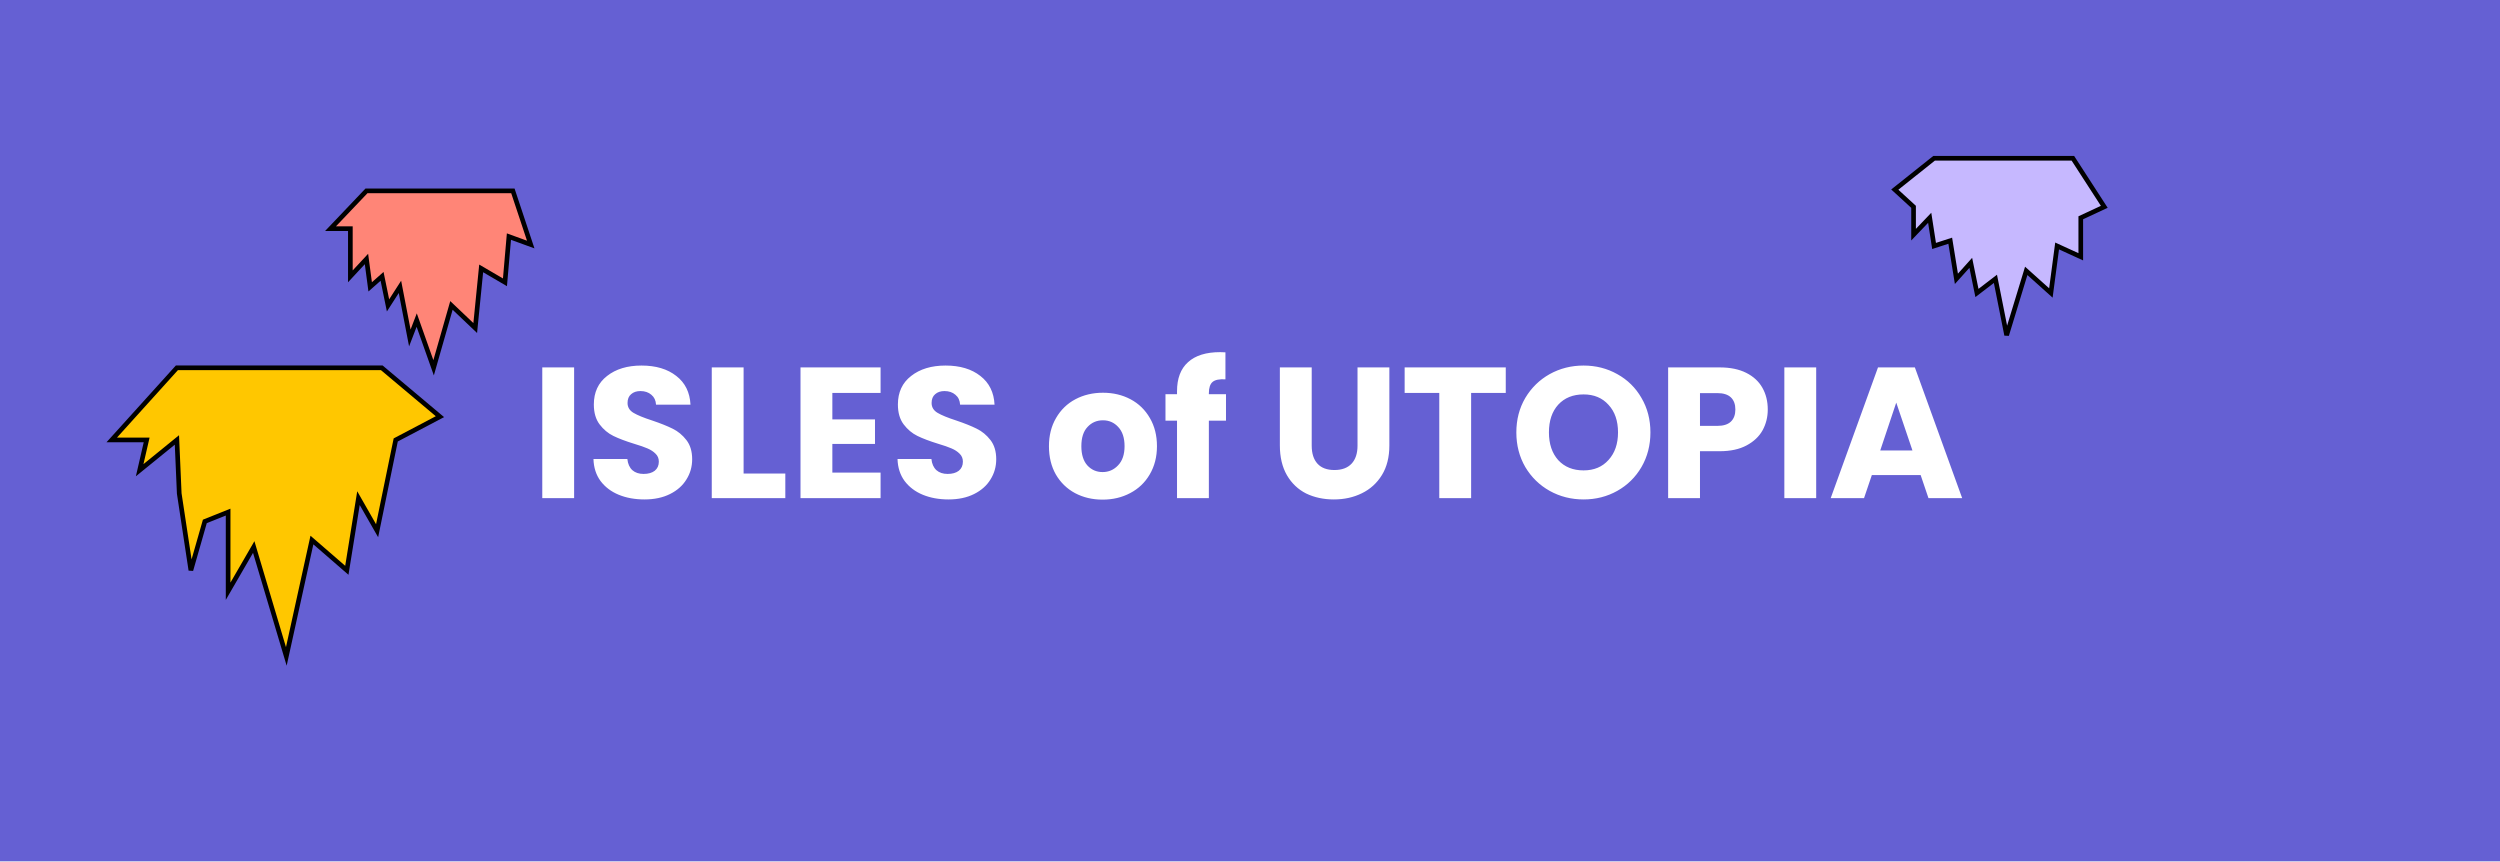
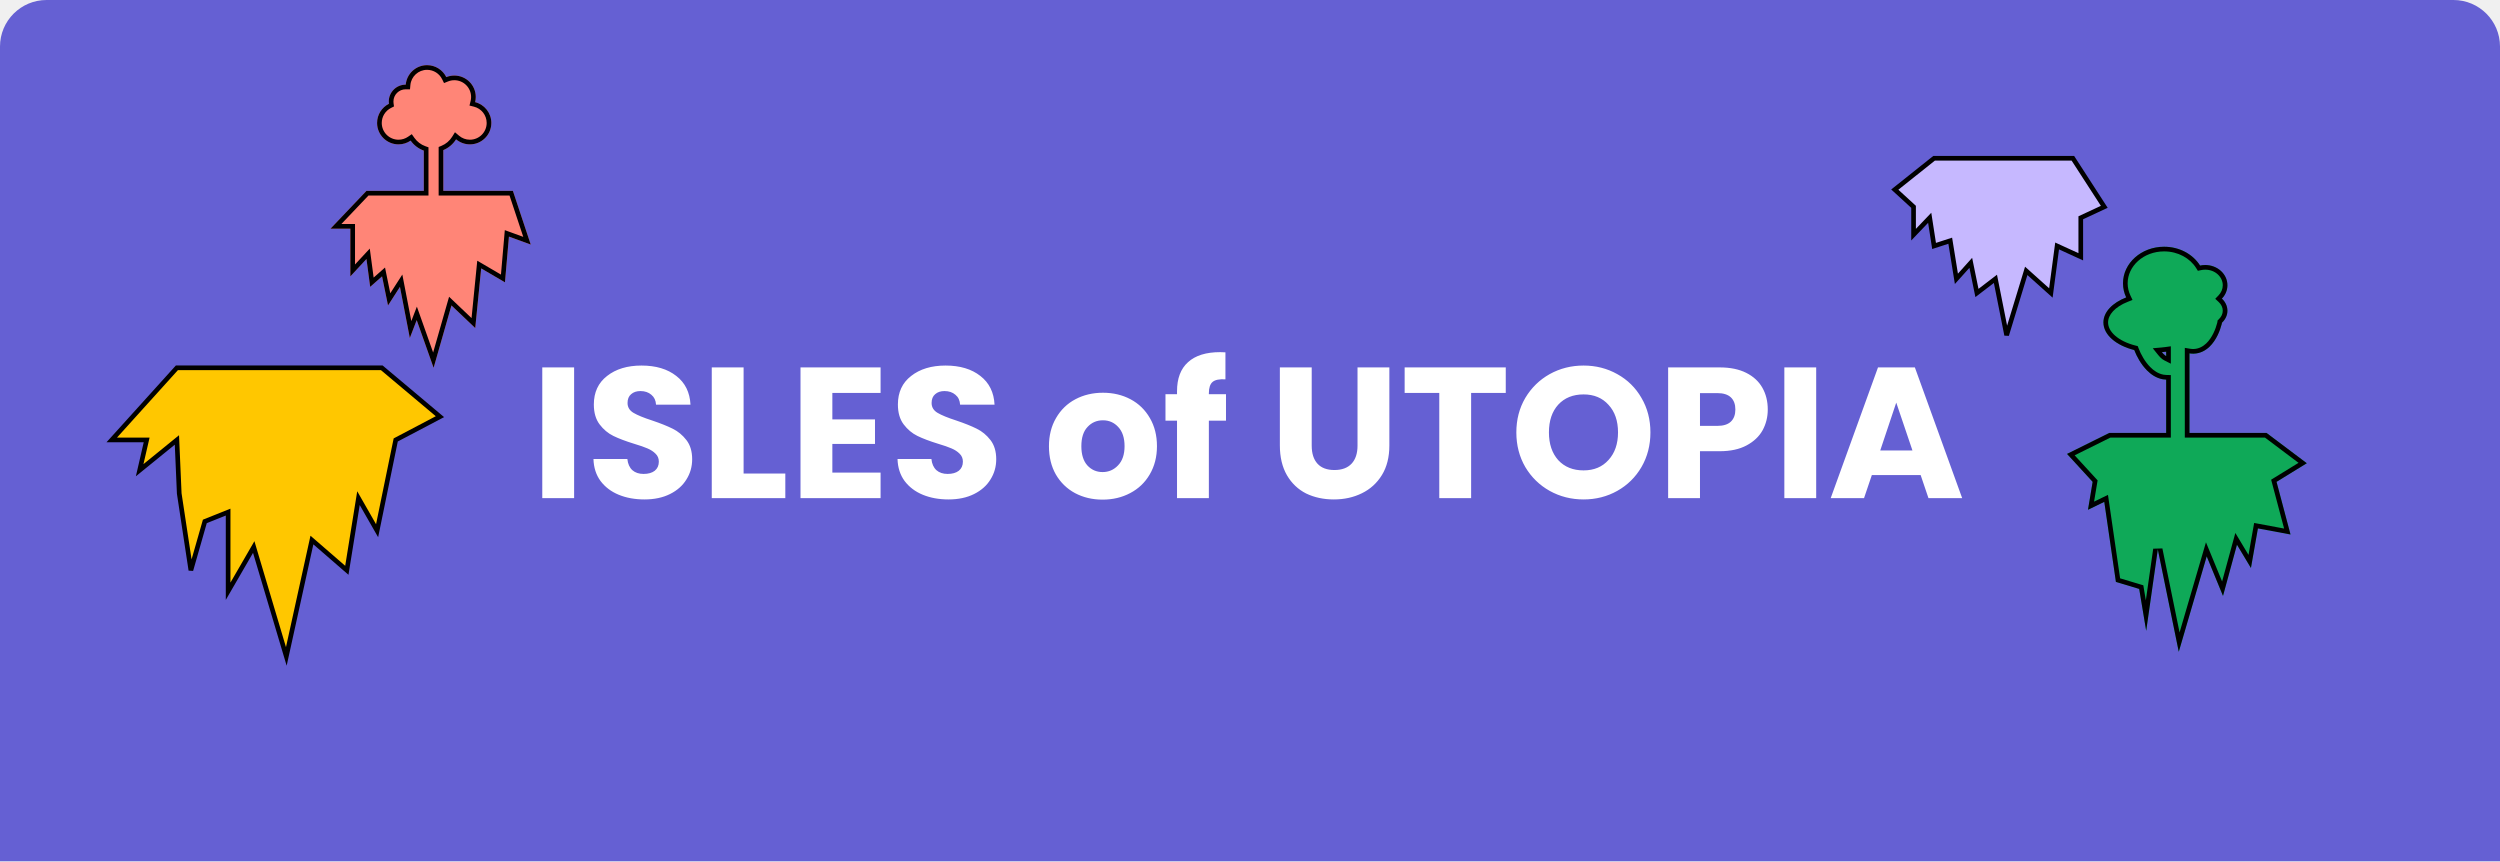
<svg xmlns="http://www.w3.org/2000/svg" width="537" height="185" viewBox="0 0 537 185" fill="none">
-   <rect width="537" height="185" fill="#6560D3" />
+   <path d="M0 10C0 4.477 4.477 0 10 0H527C532.523 0 537 4.477 537 10V185H0V10Z" fill="#6560D3" />
  <path d="M82 79H38L24 94.5H31.5L30 101L38 94.5L38.5 106L41 122.5L44 112L49 110V127L54.5 117.5L61.5 141L67 116L74.5 122.5L77 107L81 114L85 94.5L94.5 89.5L82 79Z" fill="#FFC700" stroke="black" />
  <path d="M445.255 34H415.439L407 40.726L411.034 44.425V50.409L414.5 46.779L415.439 52.832L418.912 51.705L420.235 59.894L423.324 56.455L424.647 62.932L428.618 59.894L431.025 72L435.235 58.182L440.529 62.932L441.867 52.832L446.949 55.159V46.779L452 44.425L445.255 34Z" fill="#C6B8FF" stroke="black" />
-   <path d="M110.168 41H78.718L71 49.112H75.257V59.36L78.718 55.63L79.515 61.615L82.069 59.36L83.347 65.605L85.911 61.615L88.03 72.596L89.508 68.753L93.139 79L96.97 65.605L102.079 70.461L103.356 57.652L108.465 60.64L109.317 50.82L114 52.528L110.168 41Z" fill="#FF8577" stroke="black" />
  <path d="M123.32 78.92V107H116.48V78.92H123.32ZM138.437 107.28C136.384 107.28 134.544 106.947 132.917 106.28C131.29 105.613 129.984 104.627 128.997 103.32C128.037 102.013 127.53 100.44 127.477 98.6H134.757C134.864 99.64 135.224 100.44 135.837 101C136.45 101.533 137.25 101.8 138.237 101.8C139.25 101.8 140.05 101.573 140.637 101.12C141.224 100.64 141.517 99.987 141.517 99.16C141.517 98.467 141.277 97.893 140.797 97.44C140.344 96.987 139.77 96.613 139.077 96.32C138.41 96.027 137.45 95.693 136.197 95.32C134.384 94.76 132.904 94.2 131.757 93.64C130.61 93.08 129.624 92.253 128.797 91.16C127.97 90.067 127.557 88.64 127.557 86.88C127.557 84.267 128.504 82.227 130.397 80.76C132.29 79.267 134.757 78.52 137.797 78.52C140.89 78.52 143.384 79.267 145.277 80.76C147.17 82.227 148.184 84.28 148.317 86.92H140.917C140.864 86.013 140.53 85.307 139.917 84.8C139.304 84.267 138.517 84 137.557 84C136.73 84 136.064 84.227 135.557 84.68C135.05 85.107 134.797 85.733 134.797 86.56C134.797 87.467 135.224 88.173 136.077 88.68C136.93 89.187 138.264 89.733 140.077 90.32C141.89 90.933 143.357 91.52 144.477 92.08C145.624 92.64 146.61 93.453 147.437 94.52C148.264 95.587 148.677 96.96 148.677 98.64C148.677 100.24 148.264 101.693 147.437 103C146.637 104.307 145.464 105.347 143.917 106.12C142.37 106.893 140.544 107.28 138.437 107.28ZM159.726 101.72H168.686V107H152.886V78.92H159.726V101.72ZM178.789 84.4V90.08H187.949V95.36H178.789V101.52H189.149V107H171.949V78.92H189.149V84.4H178.789ZM203.749 107.28C201.696 107.28 199.856 106.947 198.229 106.28C196.603 105.613 195.296 104.627 194.309 103.32C193.349 102.013 192.843 100.44 192.789 98.6H200.069C200.176 99.64 200.536 100.44 201.149 101C201.763 101.533 202.563 101.8 203.549 101.8C204.563 101.8 205.363 101.573 205.949 101.12C206.536 100.64 206.829 99.987 206.829 99.16C206.829 98.467 206.589 97.893 206.109 97.44C205.656 96.987 205.083 96.613 204.389 96.32C203.723 96.027 202.763 95.693 201.509 95.32C199.696 94.76 198.216 94.2 197.069 93.64C195.923 93.08 194.936 92.253 194.109 91.16C193.283 90.067 192.869 88.64 192.869 86.88C192.869 84.267 193.816 82.227 195.709 80.76C197.603 79.267 200.069 78.52 203.109 78.52C206.203 78.52 208.696 79.267 210.589 80.76C212.483 82.227 213.496 84.28 213.629 86.92H206.229C206.176 86.013 205.843 85.307 205.229 84.8C204.616 84.267 203.829 84 202.869 84C202.043 84 201.376 84.227 200.869 84.68C200.363 85.107 200.109 85.733 200.109 86.56C200.109 87.467 200.536 88.173 201.389 88.68C202.243 89.187 203.576 89.733 205.389 90.32C207.203 90.933 208.669 91.52 209.789 92.08C210.936 92.64 211.923 93.453 212.749 94.52C213.576 95.587 213.989 96.96 213.989 98.64C213.989 100.24 213.576 101.693 212.749 103C211.949 104.307 210.776 105.347 209.229 106.12C207.683 106.893 205.856 107.28 203.749 107.28ZM236.835 107.32C234.649 107.32 232.675 106.853 230.915 105.92C229.182 104.987 227.809 103.653 226.795 101.92C225.809 100.187 225.315 98.16 225.315 95.84C225.315 93.547 225.822 91.533 226.835 89.8C227.849 88.04 229.235 86.693 230.995 85.76C232.755 84.827 234.729 84.36 236.915 84.36C239.102 84.36 241.075 84.827 242.835 85.76C244.595 86.693 245.982 88.04 246.995 89.8C248.009 91.533 248.515 93.547 248.515 95.84C248.515 98.133 247.995 100.16 246.955 101.92C245.942 103.653 244.542 104.987 242.755 105.92C240.995 106.853 239.022 107.32 236.835 107.32ZM236.835 101.4C238.142 101.4 239.249 100.92 240.155 99.96C241.089 99 241.555 97.627 241.555 95.84C241.555 94.053 241.102 92.68 240.195 91.72C239.315 90.76 238.222 90.28 236.915 90.28C235.582 90.28 234.475 90.76 233.595 91.72C232.715 92.653 232.275 94.027 232.275 95.84C232.275 97.627 232.702 99 233.555 99.96C234.435 100.92 235.529 101.4 236.835 101.4ZM263.344 90.36H259.664V107H252.824V90.36H250.344V84.68H252.824V84.04C252.824 81.293 253.611 79.213 255.184 77.8C256.757 76.36 259.064 75.64 262.104 75.64C262.611 75.64 262.984 75.653 263.224 75.68V81.48C261.917 81.4 260.997 81.587 260.464 82.04C259.931 82.493 259.664 83.307 259.664 84.48V84.68H263.344V90.36ZM281.755 78.92V95.72C281.755 97.4 282.168 98.693 282.995 99.6C283.821 100.507 285.035 100.96 286.635 100.96C288.235 100.96 289.461 100.507 290.315 99.6C291.168 98.693 291.595 97.4 291.595 95.72V78.92H298.435V95.68C298.435 98.187 297.901 100.307 296.835 102.04C295.768 103.773 294.328 105.08 292.515 105.96C290.728 106.84 288.728 107.28 286.515 107.28C284.301 107.28 282.315 106.853 280.555 106C278.821 105.12 277.448 103.813 276.435 102.08C275.421 100.32 274.915 98.187 274.915 95.68V78.92H281.755ZM323.438 78.92V84.4H315.998V107H309.158V84.4H301.718V78.92H323.438ZM340.151 107.28C337.511 107.28 335.084 106.667 332.871 105.44C330.684 104.213 328.937 102.507 327.631 100.32C326.351 98.107 325.711 95.627 325.711 92.88C325.711 90.133 326.351 87.667 327.631 85.48C328.937 83.293 330.684 81.587 332.871 80.36C335.084 79.133 337.511 78.52 340.151 78.52C342.791 78.52 345.204 79.133 347.391 80.36C349.604 81.587 351.337 83.293 352.591 85.48C353.871 87.667 354.511 90.133 354.511 92.88C354.511 95.627 353.871 98.107 352.591 100.32C351.311 102.507 349.577 104.213 347.391 105.44C345.204 106.667 342.791 107.28 340.151 107.28ZM340.151 101.04C342.391 101.04 344.177 100.293 345.511 98.8C346.871 97.307 347.551 95.333 347.551 92.88C347.551 90.4 346.871 88.427 345.511 86.96C344.177 85.467 342.391 84.72 340.151 84.72C337.884 84.72 336.071 85.453 334.711 86.92C333.377 88.387 332.711 90.373 332.711 92.88C332.711 95.36 333.377 97.347 334.711 98.84C336.071 100.307 337.884 101.04 340.151 101.04ZM379.716 87.96C379.716 89.587 379.343 91.08 378.596 92.44C377.849 93.773 376.703 94.853 375.156 95.68C373.609 96.507 371.689 96.92 369.396 96.92H365.156V107H358.316V78.92H369.396C371.636 78.92 373.529 79.307 375.076 80.08C376.623 80.853 377.783 81.92 378.556 83.28C379.329 84.64 379.716 86.2 379.716 87.96ZM368.876 91.48C370.183 91.48 371.156 91.173 371.796 90.56C372.436 89.947 372.756 89.08 372.756 87.96C372.756 86.84 372.436 85.973 371.796 85.36C371.156 84.747 370.183 84.44 368.876 84.44H365.156V91.48H368.876ZM390.117 78.92V107H383.277V78.92H390.117ZM412.554 102.04H402.074L400.394 107H393.234L403.394 78.92H411.314L421.474 107H414.234L412.554 102.04ZM410.794 96.76L407.314 86.48L403.874 96.76H410.794Z" fill="white" />
+   <mask id="path-5-inside-1_462_3643" fill="white">
+     <path fill-rule="evenodd" clip-rule="evenodd" d="M472.577 57.043C471.069 54.632 468.175 53 464.852 53C459.974 53 456.02 56.515 456.02 60.85C456.02 61.927 456.264 62.953 456.705 63.886C453.757 65.042 451.814 67.018 451.814 69.261C451.814 71.92 454.543 74.203 458.438 75.189C458.973 76.593 459.907 78.278 461.151 79.54C461.96 80.361 463.107 81.212 464.568 81.468C464.812 81.51 465.055 81.535 465.296 81.542V93H453.064L444 97.5L449.5 103.5L448.5 109.5L452 107.796L454.5 125L459.5 126.5L461 135.5L463.5 118L468 140L474 119.5L477.5 128L480.5 117L483.5 122L485 113.5L492 114.805L489 103.5L495.5 99.5L486.856 93H470.296V75.901C470.589 75.95 470.889 75.972 471.195 75.965C472.653 75.933 473.795 75.244 474.592 74.487C476.083 73.07 476.886 70.945 477.228 69.594C477.252 69.5 477.27 69.405 477.283 69.311C478.01 68.622 478.45 67.722 478.45 66.738C478.45 65.743 478 64.835 477.26 64.143C478 63.377 478.45 62.372 478.45 61.271C478.45 58.871 476.316 56.925 473.683 56.925C473.302 56.925 472.932 56.966 472.577 57.043ZM465.296 75.534V76.49C465.174 76.428 464.975 76.297 464.712 76.029C464.593 75.909 464.478 75.778 464.367 75.639C464.681 75.612 464.991 75.577 465.296 75.534Z" />
+   </mask>
+   <path fill-rule="evenodd" clip-rule="evenodd" d="M472.577 57.043C471.069 54.632 468.175 53 464.852 53C459.974 53 456.02 56.515 456.02 60.85C456.02 61.927 456.264 62.953 456.705 63.886C453.757 65.042 451.814 67.018 451.814 69.261C451.814 71.92 454.543 74.203 458.438 75.189C458.973 76.593 459.907 78.278 461.151 79.54C461.96 80.361 463.107 81.212 464.568 81.468C464.812 81.51 465.055 81.535 465.296 81.542V93H453.064L444 97.5L449.5 103.5L448.5 109.5L452 107.796L454.5 125L459.5 126.5L461 135.5L463.5 118L468 140L474 119.5L477.5 128L480.5 117L483.5 122L485 113.5L492 114.805L489 103.5L495.5 99.5L486.856 93H470.296V75.901C470.589 75.95 470.889 75.972 471.195 75.965C472.653 75.933 473.795 75.244 474.592 74.487C476.083 73.07 476.886 70.945 477.228 69.594C477.252 69.5 477.27 69.405 477.283 69.311C478.01 68.622 478.45 67.722 478.45 66.738C478.45 65.743 478 64.835 477.26 64.143C478 63.377 478.45 62.372 478.45 61.271C478.45 58.871 476.316 56.925 473.683 56.925C473.302 56.925 472.932 56.966 472.577 57.043ZM465.296 75.534V76.49C465.174 76.428 464.975 76.297 464.712 76.029C464.593 75.909 464.478 75.778 464.367 75.639C464.681 75.612 464.991 75.577 465.296 75.534Z" fill="#0FA958" />
+   <path d="M472.577 57.043L471.729 57.573L472.101 58.169L472.789 58.02L472.577 57.043ZM456.705 63.886L457.07 64.818L458.066 64.427L457.609 63.459L456.705 63.886ZM458.438 75.189L459.373 74.833L459.188 74.347L458.684 74.22L458.438 75.189ZM461.151 79.54L460.439 80.242L460.439 80.242L461.151 79.54ZM464.568 81.468L464.74 80.483L464.568 81.468ZM465.296 81.542H466.296V80.569L465.324 80.542L465.296 81.542ZM465.296 93V94H466.296V93H465.296ZM453.064 93V92H452.829L452.619 92.104L453.064 93ZM444 97.5L443.555 96.604L442.364 97.196L443.263 98.176L444 97.5ZM449.5 103.5L450.486 103.664L450.567 103.184L450.237 102.824L449.5 103.5ZM448.5 109.5L447.514 109.336L447.195 111.247L448.938 110.399L448.5 109.5ZM452 107.796L452.99 107.653L452.793 106.298L451.562 106.897L452 107.796ZM454.5 125L453.51 125.144L453.602 125.775L454.213 125.958L454.5 125ZM459.5 126.5L460.486 126.336L460.384 125.721L459.787 125.542L459.5 126.5ZM461 135.5L460.014 135.664L461.99 135.641L461 135.5ZM463.5 118L464.48 117.8L462.51 117.859L463.5 118ZM468 140L467.02 140.2L468.96 140.281L468 140ZM474 119.5L474.925 119.119L473.84 116.486L473.04 119.219L474 119.5ZM477.5 128L476.575 128.381L477.693 131.094L478.465 128.263L477.5 128ZM480.5 117L481.357 116.486L480.152 114.476L479.535 116.737L480.5 117ZM483.5 122L482.643 122.514L484.02 124.81L484.485 122.174L483.5 122ZM485 113.5L485.183 112.517L484.191 112.332L484.015 113.326L485 113.5ZM492 114.805L491.817 115.788L493.372 116.078L492.967 114.549L492 114.805ZM489 103.5L488.476 102.648L487.843 103.038L488.033 103.756L489 103.5ZM495.5 99.5L496.024 100.352L497.274 99.583L496.101 98.701L495.5 99.5ZM486.856 93L487.457 92.201L487.19 92H486.856V93ZM470.296 93H469.296V94H470.296V93ZM470.296 75.901L470.46 74.914L469.296 74.721V75.901H470.296ZM471.195 75.965L471.172 74.966H471.172L471.195 75.965ZM474.592 74.487L473.903 73.762L474.592 74.487ZM477.228 69.594L476.259 69.349L476.259 69.349L477.228 69.594ZM477.283 69.311L476.595 68.585L476.339 68.828L476.292 69.177L477.283 69.311ZM477.26 64.143L476.541 63.448L475.834 64.18L476.577 64.874L477.26 64.143ZM465.296 76.49L464.841 77.381L466.296 78.122V76.49H465.296ZM465.296 75.534H466.296V74.383L465.156 74.543L465.296 75.534ZM464.712 76.029L463.999 76.731L463.999 76.731L464.712 76.029ZM464.367 75.639L464.279 74.643L462.416 74.806L463.586 76.265L464.367 75.639ZM464.852 54C467.854 54 470.416 55.474 471.729 57.573L473.425 56.513C471.722 53.79 468.496 52 464.852 52V54ZM457.02 60.85C457.02 57.174 460.412 54 464.852 54V52C459.536 52 455.02 55.855 455.02 60.85H457.02ZM457.609 63.459C457.229 62.654 457.02 61.773 457.02 60.85H455.02C455.02 62.08 455.299 63.251 455.801 64.314L457.609 63.459ZM452.814 69.261C452.814 67.644 454.255 65.92 457.07 64.818L456.34 62.955C453.259 64.163 450.814 66.391 450.814 69.261H452.814ZM458.684 74.22C456.85 73.755 455.348 72.999 454.325 72.101C453.304 71.204 452.814 70.223 452.814 69.261H450.814C450.814 70.958 451.689 72.447 453.006 73.604C454.321 74.758 456.131 75.636 458.193 76.159L458.684 74.22ZM461.863 78.838C460.741 77.699 459.872 76.145 459.373 74.833L457.503 75.545C458.073 77.041 459.073 78.856 460.439 80.242L461.863 78.838ZM464.74 80.483C463.563 80.276 462.596 79.581 461.863 78.838L460.439 80.242C461.325 81.141 462.65 82.147 464.395 82.453L464.74 80.483ZM465.324 80.542C465.132 80.537 464.937 80.517 464.74 80.483L464.395 82.453C464.687 82.504 464.978 82.533 465.267 82.541L465.324 80.542ZM466.296 93V81.542H464.296V93H466.296ZM465.296 92H453.064V94H465.296V92ZM452.619 92.104L443.555 96.604L444.445 98.396L453.509 93.896L452.619 92.104ZM443.263 98.176L448.763 104.176L450.237 102.824L444.737 96.824L443.263 98.176ZM448.514 103.336L447.514 109.336L449.486 109.664L450.486 103.664L448.514 103.336ZM448.938 110.399L452.438 108.696L451.562 106.897L448.062 108.601L448.938 110.399ZM451.01 107.94L453.51 125.144L455.49 124.856L452.99 107.653L451.01 107.94ZM454.213 125.958L459.213 127.458L459.787 125.542L454.787 124.042L454.213 125.958ZM458.514 126.664L460.014 135.664L461.986 135.336L460.486 126.336L458.514 126.664ZM461.99 135.641L464.49 118.141L462.51 117.859L460.01 135.359L461.99 135.641ZM462.52 118.2L467.02 140.2L468.98 139.8L464.48 117.8L462.52 118.2ZM468.96 140.281L474.96 119.781L473.04 119.219L467.04 139.719L468.96 140.281ZM473.075 119.881L476.575 128.381L478.425 127.619L474.925 119.119L473.075 119.881ZM478.465 128.263L481.465 117.263L479.535 116.737L476.535 127.737L478.465 128.263ZM479.643 117.514L482.643 122.514L484.357 121.486L481.357 116.486L479.643 117.514ZM484.485 122.174L485.985 113.674L484.015 113.326L482.515 121.826L484.485 122.174ZM484.817 114.483L491.817 115.788L492.183 113.822L485.183 112.517L484.817 114.483ZM492.967 114.549L489.967 103.244L488.033 103.756L491.033 115.062L492.967 114.549ZM489.524 104.352L496.024 100.352L494.976 98.648L488.476 102.648L489.524 104.352ZM496.101 98.701L487.457 92.201L486.255 93.799L494.899 100.299L496.101 98.701ZM486.856 92H470.296V94H486.856V92ZM469.296 75.901V93H471.296V75.901H469.296ZM471.172 74.966C470.93 74.971 470.693 74.953 470.46 74.914L470.131 76.887C470.485 76.946 470.847 76.973 471.217 76.965L471.172 74.966ZM473.903 73.762C473.226 74.405 472.31 74.94 471.172 74.966L471.217 76.965C472.996 76.926 474.364 76.082 475.281 75.212L473.903 73.762ZM476.259 69.349C475.935 70.628 475.193 72.536 473.903 73.762L475.281 75.212C476.974 73.603 477.837 71.262 478.197 69.84L476.259 69.349ZM476.292 69.177C476.284 69.234 476.273 69.291 476.259 69.349L478.197 69.84C478.231 69.708 478.256 69.576 478.274 69.444L476.292 69.177ZM477.45 66.738C477.45 67.409 477.152 68.057 476.595 68.585L477.971 70.037C478.867 69.187 479.45 68.035 479.45 66.738H477.45ZM476.577 64.874C477.146 65.405 477.45 66.059 477.45 66.738H479.45C479.45 65.427 478.855 64.265 477.942 63.413L476.577 64.874ZM477.45 61.271C477.45 62.091 477.117 62.852 476.541 63.448L477.979 64.838C478.884 63.903 479.45 62.653 479.45 61.271H477.45ZM473.683 57.925C475.852 57.925 477.45 59.508 477.45 61.271H479.45C479.45 58.233 476.779 55.925 473.683 55.925V57.925ZM472.789 58.02C473.074 57.958 473.374 57.925 473.683 57.925V55.925C473.231 55.925 472.789 55.974 472.365 56.066L472.789 58.02ZM466.296 76.49V75.534H464.296V76.49H466.296ZM463.999 76.731C464.324 77.06 464.607 77.261 464.841 77.381L465.75 75.599C465.741 75.594 465.627 75.534 465.424 75.327L463.999 76.731ZM463.586 76.265C463.716 76.427 463.854 76.584 463.999 76.731L465.424 75.327C465.333 75.235 465.24 75.13 465.147 75.014L463.586 76.265ZM465.156 74.543C464.869 74.584 464.576 74.617 464.279 74.643L464.454 76.636C464.785 76.607 465.112 76.569 465.435 76.524L465.156 74.543Z" fill="black" mask="url(#path-5-inside-1_462_3643)" />
+   <mask id="path-7-inside-2_462_3643" fill="white">
+     <path fill-rule="evenodd" clip-rule="evenodd" d="M102.192 20.832C102.192 21.215 102.145 21.588 102.057 21.945C104.057 22.445 105.538 24.254 105.538 26.409C105.538 28.95 103.478 31.01 100.937 31.01C99.804 31.01 98.766 30.599 97.964 29.919C97.319 30.954 96.36 31.773 95.221 32.243V41H110.168L114 52.528L109.317 50.82L108.465 60.64L103.356 57.652L102.079 70.461L96.97 65.605L93.139 79L89.508 68.753L88.03 72.596L85.911 61.615L83.347 65.605L82.069 59.36L79.515 61.615L78.718 55.63L75.257 59.36V49.112H71L78.718 41H91.038V32.349C89.885 31.942 88.898 31.183 88.205 30.203C87.464 30.712 86.567 31.01 85.601 31.01C83.06 31.01 81 28.95 81 26.409C81 24.608 82.034 23.049 83.542 22.293C83.52 22.134 83.51 21.972 83.51 21.808C83.51 19.806 85.132 18.183 87.135 18.183L87.153 18.183C87.365 15.838 89.335 14 91.735 14C93.546 14 95.112 15.046 95.863 16.566C96.397 16.35 96.98 16.231 97.591 16.231C100.133 16.231 102.192 18.291 102.192 20.832Z" />
+   </mask>
+   <path fill-rule="evenodd" clip-rule="evenodd" d="M102.192 20.832C102.192 21.215 102.145 21.588 102.057 21.945C104.057 22.445 105.538 24.254 105.538 26.409C105.538 28.95 103.478 31.01 100.937 31.01C99.804 31.01 98.766 30.599 97.964 29.919C97.319 30.954 96.36 31.773 95.221 32.243V41H110.168L114 52.528L109.317 50.82L108.465 60.64L103.356 57.652L102.079 70.461L96.97 65.605L93.139 79L89.508 68.753L88.03 72.596L85.911 61.615L83.347 65.605L82.069 59.36L79.515 61.615L78.718 55.63L75.257 59.36V49.112H71L78.718 41H91.038V32.349C89.885 31.942 88.898 31.183 88.205 30.203C87.464 30.712 86.567 31.01 85.601 31.01C83.06 31.01 81 28.95 81 26.409C81 24.608 82.034 23.049 83.542 22.293C83.52 22.134 83.51 21.972 83.51 21.808C83.51 19.806 85.132 18.183 87.135 18.183L87.153 18.183C87.365 15.838 89.335 14 91.735 14C93.546 14 95.112 15.046 95.863 16.566C96.397 16.35 96.98 16.231 97.591 16.231C100.133 16.231 102.192 18.291 102.192 20.832Z" fill="#FF8577" />
+   <path d="M102.057 21.945L101.086 21.704L100.846 22.673L101.814 22.915L102.057 21.945ZM97.964 29.919L98.61 29.157L97.727 28.408L97.115 29.391L97.964 29.919ZM95.221 32.243L94.84 31.318L94.221 31.573V32.243H95.221ZM95.221 41H94.221V42H95.221V41ZM110.168 41L111.117 40.685L110.89 40H110.168V41ZM114 52.528L113.657 53.468L115.602 54.177L114.949 52.213L114 52.528ZM109.317 50.82L109.659 49.881L108.433 49.434L108.321 50.734L109.317 50.82ZM108.465 60.64L107.96 61.504L109.325 62.302L109.462 60.727L108.465 60.64ZM103.356 57.652L103.861 56.788L102.516 56.002L102.361 57.553L103.356 57.652ZM102.079 70.461L101.39 71.186L102.872 72.593L103.074 70.56L102.079 70.461ZM96.97 65.605L97.659 64.88L96.463 63.743L96.009 65.33L96.97 65.605ZM93.139 79L92.196 79.334L93.24 82.281L94.1 79.275L93.139 79ZM89.508 68.753L90.451 68.419L89.546 65.867L88.575 68.394L89.508 68.753ZM88.03 72.596L87.048 72.785L87.709 76.214L88.963 72.954L88.03 72.596ZM85.911 61.615L86.893 61.426L86.42 58.974L85.07 61.075L85.911 61.615ZM83.347 65.605L82.367 65.806L82.859 68.213L84.188 66.146L83.347 65.605ZM82.069 59.36L83.049 59.159L82.703 57.466L81.407 58.61L82.069 59.36ZM79.515 61.615L78.524 61.747L78.771 63.606L80.177 62.365L79.515 61.615ZM78.718 55.63L79.709 55.498L79.429 53.394L77.985 54.95L78.718 55.63ZM75.257 59.36H74.257V61.907L75.99 60.04L75.257 59.36ZM75.257 49.112H76.257V48.112H75.257V49.112ZM71 49.112L70.275 48.423L68.668 50.112H71V49.112ZM78.718 41V40H78.289L77.993 40.311L78.718 41ZM91.038 41V42H92.038V41H91.038ZM91.038 32.349H92.038V31.642L91.372 31.407L91.038 32.349ZM88.205 30.203L89.021 29.625L88.452 28.819L87.638 29.378L88.205 30.203ZM83.542 22.293L83.99 23.187L84.627 22.867L84.533 22.16L83.542 22.293ZM87.135 18.183L87.137 17.183H87.135V18.183ZM87.153 18.183L87.151 19.183L88.067 19.185L88.149 18.273L87.153 18.183ZM95.863 16.566L94.967 17.009L95.378 17.842L96.239 17.493L95.863 16.566ZM103.027 22.186C103.135 21.751 103.192 21.297 103.192 20.832H101.192C101.192 21.134 101.156 21.425 101.086 21.704L103.027 22.186ZM106.538 26.409C106.538 23.784 104.734 21.583 102.299 20.975L101.814 22.915C103.38 23.306 104.538 24.723 104.538 26.409H106.538ZM100.937 32.01C104.031 32.01 106.538 29.502 106.538 26.409H104.538C104.538 28.397 102.926 30.01 100.937 30.01V32.01ZM97.317 30.682C98.293 31.51 99.558 32.01 100.937 32.01V30.01C100.049 30.01 99.239 29.689 98.61 29.157L97.317 30.682ZM95.603 33.167C96.937 32.617 98.058 31.659 98.812 30.448L97.115 29.391C96.58 30.25 95.784 30.929 94.84 31.318L95.603 33.167ZM96.221 41V32.243H94.221V41H96.221ZM110.168 40H95.221V42H110.168V40ZM114.949 52.213L111.117 40.685L109.219 41.315L113.051 52.843L114.949 52.213ZM108.974 51.76L113.657 53.468L114.343 51.589L109.659 49.881L108.974 51.76ZM109.462 60.727L110.313 50.907L108.321 50.734L107.469 60.554L109.462 60.727ZM102.851 58.515L107.96 61.504L108.97 59.777L103.861 56.788L102.851 58.515ZM103.074 70.56L104.351 57.751L102.361 57.553L101.084 70.362L103.074 70.56ZM96.281 66.33L101.39 71.186L102.768 69.736L97.659 64.88L96.281 66.33ZM94.1 79.275L97.932 65.88L96.009 65.33L92.177 78.725L94.1 79.275ZM88.565 69.087L92.196 79.334L94.081 78.666L90.451 68.419L88.565 69.087ZM88.963 72.954L90.441 69.112L88.575 68.394L87.096 72.237L88.963 72.954ZM84.929 61.805L87.048 72.785L89.012 72.406L86.893 61.426L84.929 61.805ZM84.188 66.146L86.752 62.156L85.07 61.075L82.505 65.065L84.188 66.146ZM81.09 59.56L82.367 65.806L84.326 65.405L83.049 59.159L81.09 59.56ZM80.177 62.365L82.731 60.109L81.407 58.61L78.853 60.866L80.177 62.365ZM77.727 55.762L78.524 61.747L80.506 61.483L79.709 55.498L77.727 55.762ZM75.99 60.04L79.451 56.31L77.985 54.95L74.524 58.679L75.99 60.04ZM74.257 49.112V59.36H76.257V49.112H74.257ZM71 50.112H75.257V48.112H71V50.112ZM77.993 40.311L70.275 48.423L71.725 49.802L79.442 41.689L77.993 40.311ZM91.038 40H78.718V42H91.038V40ZM90.038 32.349V41H92.038V32.349H90.038ZM87.388 30.78C88.199 31.927 89.354 32.815 90.705 33.292L91.372 31.407C90.417 31.069 89.597 30.44 89.021 29.625L87.388 30.78ZM85.601 32.01C86.776 32.01 87.87 31.647 88.771 31.026L87.638 29.378C87.059 29.777 86.359 30.01 85.601 30.01V32.01ZM80 26.409C80 29.502 82.508 32.01 85.601 32.01V30.01C83.612 30.01 82 28.397 82 26.409H80ZM83.094 21.399C81.261 22.318 80 24.215 80 26.409H82C82 25.001 82.808 23.78 83.99 23.187L83.094 21.399ZM82.51 21.808C82.51 22.017 82.523 22.223 82.55 22.426L84.533 22.16C84.517 22.046 84.51 21.928 84.51 21.808H82.51ZM87.135 17.183C84.58 17.183 82.51 19.253 82.51 21.808H84.51C84.51 20.358 85.685 19.183 87.135 19.183V17.183ZM87.156 17.183L87.137 17.183L87.132 19.183L87.151 19.183L87.156 17.183ZM91.735 13C88.813 13 86.415 15.237 86.157 18.093L88.149 18.273C88.314 16.438 89.858 15 91.735 15V13ZM96.76 16.124C95.847 14.275 93.941 13 91.735 13V15C93.151 15 94.378 15.817 94.967 17.009L96.76 16.124ZM97.591 15.231C96.849 15.231 96.138 15.376 95.487 15.64L96.239 17.493C96.655 17.324 97.111 17.231 97.591 17.231V15.231ZM103.192 20.832C103.192 17.738 100.685 15.231 97.591 15.231V17.231C99.58 17.231 101.192 18.843 101.192 20.832H103.192Z" fill="black" mask="url(#path-7-inside-2_462_3643)" />
</svg>
